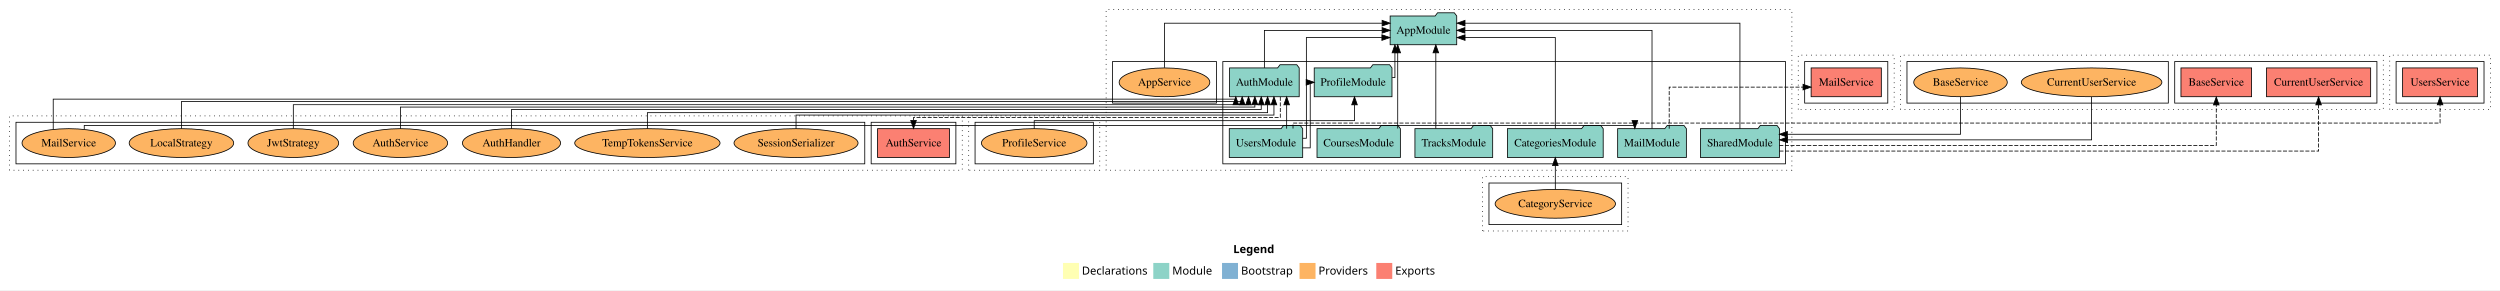
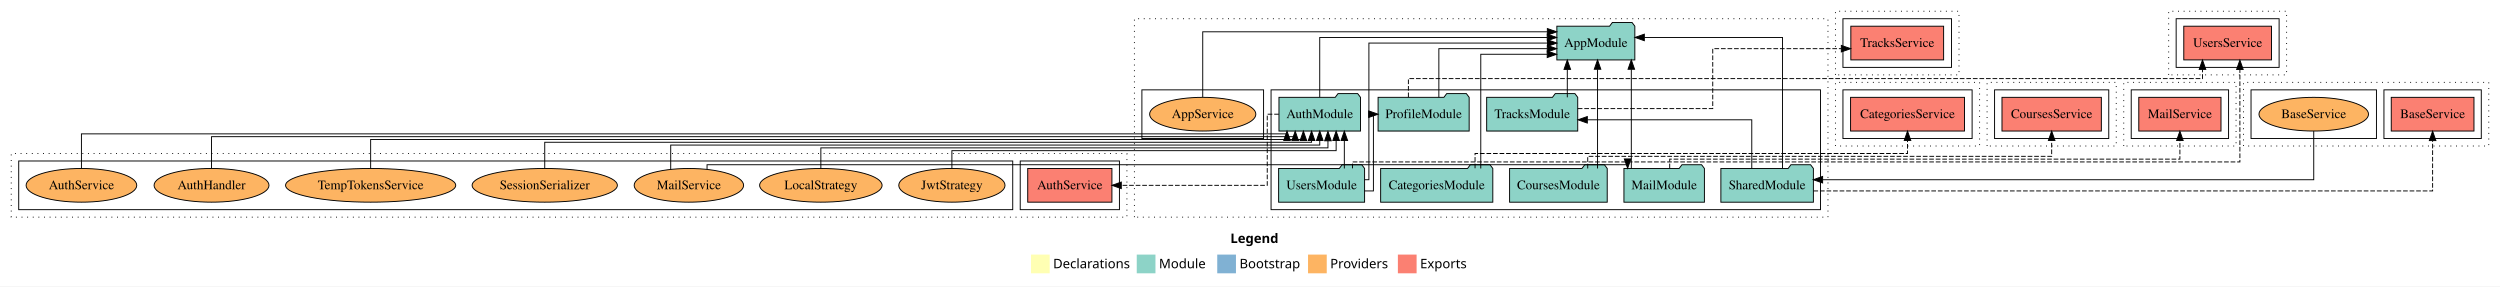
- <svg xmlns="http://www.w3.org/2000/svg" width="3128pt" height="363pt" viewBox="0.00 0.00 3128.00 363.00">
-   <g id="graph0" class="graph" transform="scale(1 1) rotate(0) translate(4 359)">
-     <polygon fill="#ffffff" stroke="transparent" points="-4,4 -4,-359 3124,-359 3124,4 -4,4" />
-     <text text-anchor="start" x="1539.009" y="-42.4" font-family="sans-serif" font-weight="bold" font-size="14.00" fill="#000000">Legend</text>
-     <polygon fill="#ffffb3" stroke="transparent" points="1326,-10 1326,-30 1346,-30 1346,-10 1326,-10" />
-     <text text-anchor="start" x="1349.629" y="-15.4" font-family="sans-serif" font-size="14.00" fill="#000000">  Declarations</text>
-     <polygon fill="#8dd3c7" stroke="transparent" points="1439,-10 1439,-30 1459,-30 1459,-10 1439,-10" />
-     <text text-anchor="start" x="1462.725" y="-15.4" font-family="sans-serif" font-size="14.00" fill="#000000">  Module</text>
-     <polygon fill="#80b1d3" stroke="transparent" points="1525,-10 1525,-30 1545,-30 1545,-10 1525,-10" />
-     <text text-anchor="start" x="1548.781" y="-15.4" font-family="sans-serif" font-size="14.00" fill="#000000">  Bootstrap</text>
-     <polygon fill="#fdb462" stroke="transparent" points="1622,-10 1622,-30 1642,-30 1642,-10 1622,-10" />
-     <text text-anchor="start" x="1645.673" y="-15.4" font-family="sans-serif" font-size="14.00" fill="#000000">  Providers</text>
-     <polygon fill="#fb8072" stroke="transparent" points="1718,-10 1718,-30 1738,-30 1738,-10 1718,-10" />
-     <text text-anchor="start" x="1741.726" y="-15.4" font-family="sans-serif" font-size="14.00" fill="#000000">  Exports</text>
+ <svg xmlns="http://www.w3.org/2000/svg" width="2671pt" height="306pt" viewBox="0.00 0.00 2671.00 306.00">
+   <g id="graph0" class="graph" transform="scale(1 1) rotate(0) translate(4 302)">
+     <polygon fill="#ffffff" stroke="transparent" points="-4,4 -4,-302 2667,-302 2667,4 -4,4" />
+     <text text-anchor="start" x="1310.509" y="-42.4" font-family="sans-serif" font-weight="bold" font-size="14.00" fill="#000000">Legend</text>
+     <polygon fill="#ffffb3" stroke="transparent" points="1097.5,-10 1097.5,-30 1117.5,-30 1117.5,-10 1097.5,-10" />
+     <text text-anchor="start" x="1121.129" y="-15.4" font-family="sans-serif" font-size="14.00" fill="#000000">  Declarations</text>
+     <polygon fill="#8dd3c7" stroke="transparent" points="1210.5,-10 1210.5,-30 1230.5,-30 1230.5,-10 1210.5,-10" />
+     <text text-anchor="start" x="1234.225" y="-15.4" font-family="sans-serif" font-size="14.00" fill="#000000">  Module</text>
+     <polygon fill="#80b1d3" stroke="transparent" points="1296.5,-10 1296.5,-30 1316.5,-30 1316.5,-10 1296.5,-10" />
+     <text text-anchor="start" x="1320.281" y="-15.4" font-family="sans-serif" font-size="14.00" fill="#000000">  Bootstrap</text>
+     <polygon fill="#fdb462" stroke="transparent" points="1393.5,-10 1393.5,-30 1413.5,-30 1413.5,-10 1393.5,-10" />
+     <text text-anchor="start" x="1417.173" y="-15.4" font-family="sans-serif" font-size="14.00" fill="#000000">  Providers</text>
+     <polygon fill="#fb8072" stroke="transparent" points="1489.5,-10 1489.5,-30 1509.5,-30 1509.5,-10 1489.5,-10" />
+     <text text-anchor="start" x="1513.226" y="-15.4" font-family="sans-serif" font-size="14.00" fill="#000000">  Exports</text>
    <g id="clust1" class="cluster">
-       <polygon fill="none" stroke="#000000" stroke-dasharray="1,5" points="1380,-146 1380,-347 2238,-347 2238,-146 1380,-146" />
+       <polygon fill="none" stroke="#000000" stroke-dasharray="1,5" points="1208,-70 1208,-282 1949,-282 1949,-70 1208,-70" />
    </g>
    <g id="clust3" class="cluster">
-       <polygon fill="none" stroke="#000000" points="1526,-154 1526,-282 2230,-282 2230,-154 1526,-154" />
+       <polygon fill="none" stroke="#000000" points="1354,-78 1354,-206 1941,-206 1941,-78 1354,-78" />
    </g>
    <g id="clust6" class="cluster">
-       <polygon fill="none" stroke="#000000" points="1388,-230 1388,-282 1518,-282 1518,-230 1388,-230" />
+       <polygon fill="none" stroke="#000000" points="1216,-154 1216,-206 1346,-206 1346,-154 1216,-154" />
    </g>
    <g id="clust7" class="cluster">
-       <polygon fill="none" stroke="#000000" stroke-dasharray="1,5" points="8,-146 8,-214 1200,-214 1200,-146 8,-146" />
+       <polygon fill="none" stroke="#000000" stroke-dasharray="1,5" points="8,-70 8,-138 1200,-138 1200,-70 8,-70" />
    </g>
    <g id="clust10" class="cluster">
-       <polygon fill="none" stroke="#000000" points="1086,-154 1086,-206 1192,-206 1192,-154 1086,-154" />
+       <polygon fill="none" stroke="#000000" points="1086,-78 1086,-130 1192,-130 1192,-78 1086,-78" />
    </g>
    <g id="clust12" class="cluster">
-       <polygon fill="none" stroke="#000000" points="16,-154 16,-206 1078,-206 1078,-154 16,-154" />
+       <polygon fill="none" stroke="#000000" points="16,-78 16,-130 1078,-130 1078,-78 16,-78" />
    </g>
    <g id="clust13" class="cluster">
-       <polygon fill="none" stroke="#000000" stroke-dasharray="1,5" points="1851,-70 1851,-138 2033,-138 2033,-70 1851,-70" />
-     </g>
-     <g id="clust18" class="cluster">
-       <polygon fill="none" stroke="#000000" points="1859,-78 1859,-130 2025,-130 2025,-78 1859,-78" />
+       <polygon fill="none" stroke="#000000" stroke-dasharray="1,5" points="1957,-146 1957,-214 2111,-214 2111,-146 1957,-146" />
+     </g>
+     <g id="clust16" class="cluster">
+       <polygon fill="none" stroke="#000000" points="1965,-154 1965,-206 2103,-206 2103,-154 1965,-154" />
+     </g>
+     <g id="clust19" class="cluster">
+       <polygon fill="none" stroke="#000000" stroke-dasharray="1,5" points="2119,-146 2119,-214 2257,-214 2257,-146 2119,-146" />
+     </g>
+     <g id="clust22" class="cluster">
+       <polygon fill="none" stroke="#000000" points="2127,-154 2127,-206 2249,-206 2249,-154 2127,-154" />
    </g>
    <g id="clust31" class="cluster">
-       <polygon fill="none" stroke="#000000" stroke-dasharray="1,5" points="2246,-222 2246,-290 2366,-290 2366,-222 2246,-222" />
+       <polygon fill="none" stroke="#000000" stroke-dasharray="1,5" points="2265,-146 2265,-214 2385,-214 2385,-146 2265,-146" />
    </g>
    <g id="clust34" class="cluster">
-       <polygon fill="none" stroke="#000000" points="2254,-230 2254,-282 2358,-282 2358,-230 2254,-230" />
+       <polygon fill="none" stroke="#000000" points="2273,-154 2273,-206 2377,-206 2377,-154 2273,-154" />
    </g>
    <g id="clust37" class="cluster">
-       <polygon fill="none" stroke="#000000" stroke-dasharray="1,5" points="1208,-146 1208,-214 1372,-214 1372,-146 1208,-146" />
-     </g>
-     <g id="clust42" class="cluster">
-       <polygon fill="none" stroke="#000000" points="1216,-154 1216,-206 1364,-206 1364,-154 1216,-154" />
+       <polygon fill="none" stroke="#000000" stroke-dasharray="1,5" points="2313,-222 2313,-290 2439,-290 2439,-222 2313,-222" />
+     </g>
+     <g id="clust40" class="cluster">
+       <polygon fill="none" stroke="#000000" points="2321,-230 2321,-282 2431,-282 2431,-230 2321,-230" />
    </g>
    <g id="clust43" class="cluster">
-       <polygon fill="none" stroke="#000000" stroke-dasharray="1,5" points="2374,-222 2374,-290 2978,-290 2978,-222 2374,-222" />
+       <polygon fill="none" stroke="#000000" stroke-dasharray="1,5" points="2393,-146 2393,-214 2655,-214 2655,-146 2393,-146" />
    </g>
    <g id="clust46" class="cluster">
-       <polygon fill="none" stroke="#000000" points="2717,-230 2717,-282 2970,-282 2970,-230 2717,-230" />
+       <polygon fill="none" stroke="#000000" points="2543,-154 2543,-206 2647,-206 2647,-154 2543,-154" />
    </g>
    <g id="clust48" class="cluster">
-       <polygon fill="none" stroke="#000000" points="2382,-230 2382,-282 2709,-282 2709,-230 2382,-230" />
-     </g>
-     <g id="clust55" class="cluster">
-       <polygon fill="none" stroke="#000000" stroke-dasharray="1,5" points="2986,-222 2986,-290 3112,-290 3112,-222 2986,-222" />
-     </g>
-     <g id="clust58" class="cluster">
-       <polygon fill="none" stroke="#000000" points="2994,-230 2994,-282 3104,-282 3104,-230 2994,-230" />
+       <polygon fill="none" stroke="#000000" points="2401,-154 2401,-206 2535,-206 2535,-154 2401,-154" />
+     </g>
+     <g id="clust49" class="cluster">
+       <polygon fill="none" stroke="#000000" stroke-dasharray="1,5" points="1957,-222 1957,-290 2089,-290 2089,-222 1957,-222" />
+     </g>
+     <g id="clust52" class="cluster">
+       <polygon fill="none" stroke="#000000" points="1965,-230 1965,-282 2081,-282 2081,-230 1965,-230" />
    </g>
    <g id="node1" class="node">
-       <polygon fill="#8dd3c7" stroke="#000000" points="1621.548,-274 1618.548,-278 1597.548,-278 1594.548,-274 1534.452,-274 1534.452,-238 1621.548,-238 1621.548,-274" />
-       <text text-anchor="middle" x="1578" y="-251.8" font-family="Times,serif" font-size="14.00" fill="#000000">AuthModule</text>
+       <polygon fill="#8dd3c7" stroke="#000000" points="1449.548,-198 1446.548,-202 1425.548,-202 1422.548,-198 1362.452,-198 1362.452,-162 1449.548,-162 1449.548,-198" />
+       <text text-anchor="middle" x="1406" y="-175.8" font-family="Times,serif" font-size="14.00" fill="#000000">AuthModule</text>
    </g>
    <g id="node9" class="node">
-       <polygon fill="#8dd3c7" stroke="#000000" points="1818.657,-339 1815.657,-343 1794.657,-343 1791.657,-339 1735.343,-339 1735.343,-303 1818.657,-303 1818.657,-339" />
-       <text text-anchor="middle" x="1777" y="-316.8" font-family="Times,serif" font-size="14.00" fill="#000000">AppModule</text>
+       <polygon fill="#8dd3c7" stroke="#000000" points="1742.657,-274 1739.657,-278 1718.657,-278 1715.657,-274 1659.343,-274 1659.343,-238 1742.657,-238 1742.657,-274" />
+       <text text-anchor="middle" x="1701" y="-251.8" font-family="Times,serif" font-size="14.00" fill="#000000">AppModule</text>
    </g>
    <g id="edge1" class="edge">
-       <path fill="none" stroke="#000000" d="M1578,-274.106C1578,-293.339 1578,-321 1578,-321 1578,-321 1725.283,-321 1725.283,-321" />
-       <polygon fill="#000000" stroke="#000000" points="1725.283,-324.5 1735.283,-321 1725.283,-317.5 1725.283,-324.5" />
+       <path fill="none" stroke="#000000" d="M1406,-198.198C1406,-222.356 1406,-262 1406,-262 1406,-262 1649.047,-262 1649.047,-262" />
+       <polygon fill="#000000" stroke="#000000" points="1649.047,-265.5 1659.047,-262 1649.047,-258.5 1649.047,-265.5" />
    </g>
    <g id="node11" class="node">
-       <polygon fill="#fb8072" stroke="#000000" points="1183.976,-198 1094.024,-198 1094.024,-162 1183.976,-162 1183.976,-198" />
-       <text text-anchor="middle" x="1139" y="-175.8" font-family="Times,serif" font-size="14.00" fill="#000000">AuthService </text>
+       <polygon fill="#fb8072" stroke="#000000" points="1183.976,-122 1094.024,-122 1094.024,-86 1183.976,-86 1183.976,-122" />
+       <text text-anchor="middle" x="1139" y="-99.8" font-family="Times,serif" font-size="14.00" fill="#000000">AuthService </text>
    </g>
    <g id="edge11" class="edge">
-       <path fill="none" stroke="#000000" stroke-dasharray="5,2" d="M1597.914,-237.85C1597.914,-225.729 1597.914,-212 1597.914,-212 1597.914,-212 1139,-212 1139,-212 1139,-212 1139,-208.243 1139,-208.243" />
-       <polygon fill="#000000" stroke="#000000" points="1142.5,-208.243 1139,-198.243 1135.5,-208.243 1142.5,-208.243" />
+       <path fill="none" stroke="#000000" stroke-dasharray="5,2" d="M1362.369,-180C1355.129,-180 1349.923,-180 1349.923,-180 1349.923,-180 1349.923,-104 1349.923,-104 1349.923,-104 1193.99,-104 1193.99,-104" />
+       <polygon fill="#000000" stroke="#000000" points="1193.99,-100.5 1183.99,-104 1193.99,-107.5 1193.99,-100.5" />
    </g>
    <g id="node2" class="node">
-       <polygon fill="#8dd3c7" stroke="#000000" points="2001.917,-198 1998.917,-202 1977.917,-202 1974.917,-198 1882.083,-198 1882.083,-162 2001.917,-162 2001.917,-198" />
-       <text text-anchor="middle" x="1942" y="-175.8" font-family="Times,serif" font-size="14.00" fill="#000000">CategoriesModule</text>
+       <polygon fill="#8dd3c7" stroke="#000000" points="1590.917,-122 1587.917,-126 1566.917,-126 1563.917,-122 1471.083,-122 1471.083,-86 1590.917,-86 1590.917,-122" />
+       <text text-anchor="middle" x="1531" y="-99.8" font-family="Times,serif" font-size="14.00" fill="#000000">CategoriesModule</text>
    </g>
    <g id="edge2" class="edge">
-       <path fill="none" stroke="#000000" d="M1942,-198.077C1942,-234.229 1942,-312 1942,-312 1942,-312 1829.063,-312 1829.063,-312" />
-       <polygon fill="#000000" stroke="#000000" points="1829.063,-308.5 1819.063,-312 1829.063,-315.5 1829.063,-308.5" />
+       <path fill="none" stroke="#000000" d="M1578.063,-122.016C1578.063,-159.828 1578.063,-244 1578.063,-244 1578.063,-244 1649.036,-244 1649.036,-244" />
+       <polygon fill="#000000" stroke="#000000" points="1649.036,-247.5 1659.036,-244 1649.036,-240.5 1649.036,-247.5" />
+     </g>
+     <g id="node19" class="node">
+       <polygon fill="#fb8072" stroke="#000000" points="2094.845,-198 1973.155,-198 1973.155,-162 2094.845,-162 2094.845,-198" />
+       <text text-anchor="middle" x="2034" y="-175.8" font-family="Times,serif" font-size="14.00" fill="#000000">CategoriesService </text>
+     </g>
+     <g id="edge19" class="edge">
+       <path fill="none" stroke="#000000" stroke-dasharray="5,2" d="M1571.944,-122.194C1571.944,-130.278 1571.944,-138 1571.944,-138 1571.944,-138 2034,-138 2034,-138 2034,-138 2034,-151.945 2034,-151.945" />
+       <polygon fill="#000000" stroke="#000000" points="2030.5,-151.944 2034,-161.945 2037.5,-151.945 2030.5,-151.944" />
    </g>
    <g id="node3" class="node">
-       <polygon fill="#8dd3c7" stroke="#000000" points="1748.151,-198 1745.151,-202 1724.151,-202 1721.151,-198 1643.849,-198 1643.849,-162 1748.151,-162 1748.151,-198" />
-       <text text-anchor="middle" x="1696" y="-175.8" font-family="Times,serif" font-size="14.00" fill="#000000">CoursesModule</text>
+       <polygon fill="#8dd3c7" stroke="#000000" points="1713.151,-122 1710.151,-126 1689.151,-126 1686.151,-122 1608.849,-122 1608.849,-86 1713.151,-86 1713.151,-122" />
+       <text text-anchor="middle" x="1661" y="-99.8" font-family="Times,serif" font-size="14.00" fill="#000000">CoursesModule</text>
    </g>
    <g id="edge3" class="edge">
-       <path fill="none" stroke="#000000" d="M1744.825,-198.145C1744.825,-198.145 1744.825,-292.925 1744.825,-292.925" />
-       <polygon fill="#000000" stroke="#000000" points="1741.325,-292.925 1744.825,-302.925 1748.325,-292.925 1741.325,-292.925" />
+       <path fill="none" stroke="#000000" d="M1702.823,-122.033C1702.823,-122.033 1702.823,-227.99 1702.823,-227.99" />
+       <polygon fill="#000000" stroke="#000000" points="1699.323,-227.99 1702.823,-237.99 1706.323,-227.99 1699.323,-227.99" />
+     </g>
+     <g id="node20" class="node">
+       <polygon fill="#fb8072" stroke="#000000" points="2241.079,-198 2134.921,-198 2134.921,-162 2241.079,-162 2241.079,-198" />
+       <text text-anchor="middle" x="2188" y="-175.8" font-family="Times,serif" font-size="14.00" fill="#000000">CoursesService </text>
+     </g>
+     <g id="edge20" class="edge">
+       <path fill="none" stroke="#000000" stroke-dasharray="5,2" d="M1692.321,-122.033C1692.321,-128.853 1692.321,-135 1692.321,-135 1692.321,-135 2188,-135 2188,-135 2188,-135 2188,-151.956 2188,-151.956" />
+       <polygon fill="#000000" stroke="#000000" points="2184.5,-151.956 2188,-161.956 2191.5,-151.956 2184.5,-151.956" />
    </g>
    <g id="node4" class="node">
-       <polygon fill="#8dd3c7" stroke="#000000" points="2105.99,-198 2102.99,-202 2081.99,-202 2078.99,-198 2020.01,-198 2020.01,-162 2105.99,-162 2105.99,-198" />
-       <text text-anchor="middle" x="2063" y="-175.8" font-family="Times,serif" font-size="14.00" fill="#000000">MailModule</text>
+       <polygon fill="#8dd3c7" stroke="#000000" points="1816.99,-122 1813.99,-126 1792.99,-126 1789.99,-122 1731.01,-122 1731.01,-86 1816.99,-86 1816.99,-122" />
+       <text text-anchor="middle" x="1774" y="-99.8" font-family="Times,serif" font-size="14.00" fill="#000000">MailModule</text>
    </g>
    <g id="edge4" class="edge">
-       <path fill="none" stroke="#000000" d="M2063,-198.145C2063,-236.226 2063,-321 2063,-321 2063,-321 1828.893,-321 1828.893,-321" />
-       <polygon fill="#000000" stroke="#000000" points="1828.893,-317.5 1818.893,-321 1828.893,-324.5 1828.893,-317.5" />
-     </g>
-     <g id="node20" class="node">
-       <polygon fill="#fb8072" stroke="#000000" points="2349.918,-274 2262.082,-274 2262.082,-238 2349.918,-238 2349.918,-274" />
-       <text text-anchor="middle" x="2306" y="-251.8" font-family="Times,serif" font-size="14.00" fill="#000000">MailService </text>
-     </g>
-     <g id="edge20" class="edge">
-       <path fill="none" stroke="#000000" stroke-dasharray="5,2" d="M2084.498,-198.027C2084.498,-218.767 2084.498,-250 2084.498,-250 2084.498,-250 2251.973,-250 2251.973,-250" />
-       <polygon fill="#000000" stroke="#000000" points="2251.973,-253.5 2261.973,-250 2251.973,-246.5 2251.973,-253.5" />
+       <path fill="none" stroke="#000000" d="M1738.887,-122.033C1738.887,-122.033 1738.887,-227.99 1738.887,-227.99" />
+       <polygon fill="#000000" stroke="#000000" points="1735.387,-227.99 1738.887,-237.99 1742.387,-227.99 1735.387,-227.99" />
+     </g>
+     <g id="node21" class="node">
+       <polygon fill="#fb8072" stroke="#000000" points="2368.918,-198 2281.082,-198 2281.082,-162 2368.918,-162 2368.918,-198" />
+       <text text-anchor="middle" x="2325" y="-175.8" font-family="Times,serif" font-size="14.00" fill="#000000">MailService </text>
+     </g>
+     <g id="edge21" class="edge">
+       <path fill="none" stroke="#000000" stroke-dasharray="5,2" d="M1779.912,-122.207C1779.912,-127.555 1779.912,-132 1779.912,-132 1779.912,-132 2325,-132 2325,-132 2325,-132 2325,-151.853 2325,-151.853" />
+       <polygon fill="#000000" stroke="#000000" points="2321.5,-151.853 2325,-161.853 2328.5,-151.853 2321.5,-151.853" />
    </g>
    <g id="node5" class="node">
-       <polygon fill="#8dd3c7" stroke="#000000" points="1737.65,-274 1734.65,-278 1713.65,-278 1710.65,-274 1640.35,-274 1640.35,-238 1737.65,-238 1737.65,-274" />
-       <text text-anchor="middle" x="1689" y="-251.8" font-family="Times,serif" font-size="14.00" fill="#000000">ProfileModule</text>
+       <polygon fill="#8dd3c7" stroke="#000000" points="1565.65,-198 1562.65,-202 1541.65,-202 1538.65,-198 1468.35,-198 1468.35,-162 1565.65,-162 1565.65,-198" />
+       <text text-anchor="middle" x="1517" y="-175.8" font-family="Times,serif" font-size="14.00" fill="#000000">ProfileModule</text>
    </g>
    <g id="edge5" class="edge">
-       <path fill="none" stroke="#000000" d="M1737.892,-262C1740.047,-262 1741.325,-262 1741.325,-262 1741.325,-262 1741.325,-292.978 1741.325,-292.978" />
-       <polygon fill="#000000" stroke="#000000" points="1737.825,-292.977 1741.325,-302.978 1744.825,-292.978 1737.825,-292.977" />
+       <path fill="none" stroke="#000000" d="M1533.275,-198.027C1533.275,-218.767 1533.275,-250 1533.275,-250 1533.275,-250 1649.109,-250 1649.109,-250" />
+       <polygon fill="#000000" stroke="#000000" points="1649.109,-253.5 1659.109,-250 1649.109,-246.5 1649.109,-253.5" />
+     </g>
+     <g id="node22" class="node">
+       <polygon fill="#fb8072" stroke="#000000" points="2422.849,-274 2329.151,-274 2329.151,-238 2422.849,-238 2422.849,-274" />
+       <text text-anchor="middle" x="2376" y="-251.8" font-family="Times,serif" font-size="14.00" fill="#000000">UsersService </text>
+     </g>
+     <g id="edge24" class="edge">
+       <path fill="none" stroke="#000000" stroke-dasharray="5,2" d="M1500.725,-198.11C1500.725,-207.897 1500.725,-218 1500.725,-218 1500.725,-218 2349.142,-218 2349.142,-218 2349.142,-218 2349.142,-227.89 2349.142,-227.89" />
+       <polygon fill="#000000" stroke="#000000" points="2345.642,-227.89 2349.142,-237.89 2352.642,-227.89 2345.642,-227.89" />
    </g>
    <g id="node6" class="node">
-       <polygon fill="#8dd3c7" stroke="#000000" points="2222.423,-198 2219.423,-202 2198.423,-202 2195.423,-198 2123.577,-198 2123.577,-162 2222.423,-162 2222.423,-198" />
-       <text text-anchor="middle" x="2173" y="-175.8" font-family="Times,serif" font-size="14.00" fill="#000000">SharedModule</text>
+       <polygon fill="#8dd3c7" stroke="#000000" points="1933.423,-122 1930.423,-126 1909.423,-126 1906.423,-122 1834.577,-122 1834.577,-86 1933.423,-86 1933.423,-122" />
+       <text text-anchor="middle" x="1884" y="-99.8" font-family="Times,serif" font-size="14.00" fill="#000000">SharedModule</text>
+     </g>
+     <g id="node7" class="node">
+       <polygon fill="#8dd3c7" stroke="#000000" points="1681.638,-198 1678.638,-202 1657.638,-202 1654.638,-198 1584.362,-198 1584.362,-162 1681.638,-162 1681.638,-198" />
+       <text text-anchor="middle" x="1633" y="-175.8" font-family="Times,serif" font-size="14.00" fill="#000000">TracksModule</text>
+     </g>
+     <g id="edge27" class="edge">
+       <path fill="none" stroke="#000000" d="M1867.596,-122.027C1867.596,-142.767 1867.596,-174 1867.596,-174 1867.596,-174 1691.893,-174 1691.893,-174" />
+       <polygon fill="#000000" stroke="#000000" points="1691.893,-170.5 1681.893,-174 1691.893,-177.5 1691.893,-170.5" />
    </g>
    <g id="edge6" class="edge">
-       <path fill="none" stroke="#000000" d="M2173,-198.094C2173,-237.989 2173,-330 2173,-330 2173,-330 1829.004,-330 1829.004,-330" />
-       <polygon fill="#000000" stroke="#000000" points="1829.004,-326.5 1819.004,-330 1829.004,-333.5 1829.004,-326.5" />
-     </g>
-     <g id="node22" class="node">
-       <polygon fill="#fb8072" stroke="#000000" points="2813.189,-274 2724.811,-274 2724.811,-238 2813.189,-238 2813.189,-274" />
-       <text text-anchor="middle" x="2769" y="-251.8" font-family="Times,serif" font-size="14.00" fill="#000000">BaseService </text>
-     </g>
-     <g id="edge24" class="edge">
-       <path fill="none" stroke="#000000" stroke-dasharray="5,2" d="M2222.28,-177C2365.074,-177 2769,-177 2769,-177 2769,-177 2769,-227.677 2769,-227.677" />
-       <polygon fill="#000000" stroke="#000000" points="2765.5,-227.677 2769,-237.677 2772.5,-227.677 2765.5,-227.677" />
+       <path fill="none" stroke="#000000" d="M1900.404,-122.125C1900.404,-163.626 1900.404,-262 1900.404,-262 1900.404,-262 1752.802,-262 1752.802,-262" />
+       <polygon fill="#000000" stroke="#000000" points="1752.802,-258.5 1742.802,-262 1752.802,-265.5 1752.802,-258.5" />
    </g>
    <g id="node23" class="node">
-       <polygon fill="#fb8072" stroke="#000000" points="2962.167,-274 2831.833,-274 2831.833,-238 2962.167,-238 2962.167,-274" />
-       <text text-anchor="middle" x="2897" y="-251.8" font-family="Times,serif" font-size="14.00" fill="#000000">CurrentUserService </text>
+       <polygon fill="#fb8072" stroke="#000000" points="2639.189,-198 2550.811,-198 2550.811,-162 2639.189,-162 2639.189,-198" />
+       <text text-anchor="middle" x="2595" y="-175.8" font-family="Times,serif" font-size="14.00" fill="#000000">BaseService </text>
    </g>
    <g id="edge25" class="edge">
-       <path fill="none" stroke="#000000" stroke-dasharray="5,2" d="M2222.479,-170C2385.742,-170 2897,-170 2897,-170 2897,-170 2897,-227.762 2897,-227.762" />
-       <polygon fill="#000000" stroke="#000000" points="2893.5,-227.762 2897,-237.762 2900.5,-227.762 2893.5,-227.762" />
-     </g>
-     <g id="node7" class="node">
-       <polygon fill="#8dd3c7" stroke="#000000" points="1863.638,-198 1860.638,-202 1839.638,-202 1836.638,-198 1766.362,-198 1766.362,-162 1863.638,-162 1863.638,-198" />
-       <text text-anchor="middle" x="1815" y="-175.8" font-family="Times,serif" font-size="14.00" fill="#000000">TracksModule</text>
+       <path fill="none" stroke="#000000" stroke-dasharray="5,2" d="M1933.432,-98C2094.671,-98 2595,-98 2595,-98 2595,-98 2595,-151.802 2595,-151.802" />
+       <polygon fill="#000000" stroke="#000000" points="2591.5,-151.802 2595,-161.802 2598.5,-151.802 2591.5,-151.802" />
    </g>
    <g id="edge7" class="edge">
-       <path fill="none" stroke="#000000" d="M1792.505,-198.145C1792.505,-198.145 1792.505,-292.925 1792.505,-292.925" />
-       <polygon fill="#000000" stroke="#000000" points="1789.005,-292.925 1792.505,-302.925 1796.005,-292.925 1789.005,-292.925" />
+       <path fill="none" stroke="#000000" d="M1670.495,-198.011C1670.495,-198.011 1670.495,-227.855 1670.495,-227.855" />
+       <polygon fill="#000000" stroke="#000000" points="1666.995,-227.855 1670.495,-237.855 1673.995,-227.855 1666.995,-227.855" />
+     </g>
+     <g id="node25" class="node">
+       <polygon fill="#fb8072" stroke="#000000" points="2072.566,-274 1973.435,-274 1973.435,-238 2072.566,-238 2072.566,-274" />
+       <text text-anchor="middle" x="2023" y="-251.8" font-family="Times,serif" font-size="14.00" fill="#000000">TracksService </text>
+     </g>
+     <g id="edge28" class="edge">
+       <path fill="none" stroke="#000000" stroke-dasharray="5,2" d="M1681.675,-186C1738.818,-186 1825.892,-186 1825.892,-186 1825.892,-186 1825.892,-250 1825.892,-250 1825.892,-250 1963.261,-250 1963.261,-250" />
+       <polygon fill="#000000" stroke="#000000" points="1963.261,-253.5 1973.261,-250 1963.261,-246.5 1963.261,-253.5" />
    </g>
    <g id="node8" class="node">
-       <polygon fill="#8dd3c7" stroke="#000000" points="1625.922,-198 1622.922,-202 1601.922,-202 1598.922,-198 1534.078,-198 1534.078,-162 1625.922,-162 1625.922,-198" />
-       <text text-anchor="middle" x="1580" y="-175.8" font-family="Times,serif" font-size="14.00" fill="#000000">UsersModule</text>
+       <polygon fill="#8dd3c7" stroke="#000000" points="1453.922,-122 1450.922,-126 1429.922,-126 1426.922,-122 1362.078,-122 1362.078,-86 1453.922,-86 1453.922,-122" />
+       <text text-anchor="middle" x="1408" y="-99.8" font-family="Times,serif" font-size="14.00" fill="#000000">UsersModule</text>
    </g>
    <g id="edge10" class="edge">
-       <path fill="none" stroke="#000000" d="M1605.867,-198.011C1605.867,-198.011 1605.867,-227.855 1605.867,-227.855" />
-       <polygon fill="#000000" stroke="#000000" points="1602.367,-227.855 1605.867,-237.855 1609.367,-227.855 1602.367,-227.855" />
+       <path fill="none" stroke="#000000" d="M1432.277,-122.011C1432.277,-122.011 1432.277,-151.855 1432.277,-151.855" />
+       <polygon fill="#000000" stroke="#000000" points="1428.777,-151.855 1432.277,-161.855 1435.777,-151.855 1428.777,-151.855" />
+     </g>
+     <g id="edge23" class="edge">
+       <path fill="none" stroke="#000000" d="M1453.712,-98C1459.448,-98 1463.354,-98 1463.354,-98 1463.354,-98 1463.354,-180 1463.354,-180 1463.354,-180 1463.849,-180 1463.849,-180" />
+       <polygon fill="#000000" stroke="#000000" points="1458.304,-183.5 1468.304,-180 1458.304,-176.5 1458.304,-183.5" />
+     </g>
+     <g id="edge8" class="edge">
+       <path fill="none" stroke="#000000" d="M1453.869,-110C1456.755,-110 1458.532,-110 1458.532,-110 1458.532,-110 1458.532,-256 1458.532,-256 1458.532,-256 1649.318,-256 1649.318,-256" />
+       <polygon fill="#000000" stroke="#000000" points="1649.318,-259.5 1659.318,-256 1649.318,-252.5 1649.318,-259.5" />
+     </g>
+     <g id="edge29" class="edge">
+       <path fill="none" stroke="#000000" stroke-dasharray="5,2" d="M1441.025,-122.169C1441.025,-126.046 1441.025,-129 1441.025,-129 1441.025,-129 2389.099,-129 2389.099,-129 2389.099,-129 2389.099,-227.804 2389.099,-227.804" />
+       <polygon fill="#000000" stroke="#000000" points="2385.599,-227.804 2389.099,-237.804 2392.599,-227.804 2385.599,-227.804" />
+     </g>
+     <g id="node10" class="node">
+       <ellipse fill="#fdb462" stroke="#000000" cx="1281" cy="-180" rx="56.741" ry="18" />
+       <text text-anchor="middle" x="1281" y="-175.8" font-family="Times,serif" font-size="14.00" fill="#000000">AppService</text>
+     </g>
+     <g id="edge9" class="edge">
+       <path fill="none" stroke="#000000" d="M1281,-198.234C1281,-224.009 1281,-268 1281,-268 1281,-268 1649.193,-268 1649.193,-268" />
+       <polygon fill="#000000" stroke="#000000" points="1649.193,-271.5 1659.193,-268 1649.193,-264.5 1649.193,-271.5" />
+     </g>
+     <g id="node12" class="node">
+       <ellipse fill="#fdb462" stroke="#000000" cx="222" cy="-104" rx="61.397" ry="18" />
+       <text text-anchor="middle" x="222" y="-99.8" font-family="Times,serif" font-size="14.00" fill="#000000">AuthHandler</text>
+     </g>
+     <g id="edge12" class="edge">
+       <path fill="none" stroke="#000000" d="M222,-122.187C222,-137.182 222,-156 222,-156 222,-156 1379.786,-156 1379.786,-156 1379.786,-156 1379.786,-156.581 1379.786,-156.581" />
+       <polygon fill="#000000" stroke="#000000" points="1376.287,-151.81 1379.786,-161.81 1383.287,-151.81 1376.287,-151.81" />
+     </g>
+     <g id="node13" class="node">
+       <ellipse fill="#fdb462" stroke="#000000" cx="83" cy="-104" rx="59.108" ry="18" />
+       <text text-anchor="middle" x="83" y="-99.8" font-family="Times,serif" font-size="14.00" fill="#000000">AuthService</text>
+     </g>
+     <g id="edge13" class="edge">
+       <path fill="none" stroke="#000000" d="M83,-122.009C83,-138.049 83,-159 83,-159 83,-159 1371.038,-159 1371.038,-159 1371.038,-159 1371.038,-159.292 1371.038,-159.292" />
+       <polygon fill="#000000" stroke="#000000" points="1367.538,-151.92 1371.038,-161.92 1374.538,-151.92 1367.538,-151.92" />
+     </g>
+     <g id="node14" class="node">
+       <ellipse fill="#fdb462" stroke="#000000" cx="1013" cy="-104" rx="56.756" ry="18" />
+       <text text-anchor="middle" x="1013" y="-99.8" font-family="Times,serif" font-size="14.00" fill="#000000">JwtStrategy</text>
+     </g>
+     <g id="edge14" class="edge">
+       <path fill="none" stroke="#000000" d="M1013,-122.066C1013,-131.459 1013,-141 1013,-141 1013,-141 1423.528,-141 1423.528,-141 1423.528,-141 1423.528,-151.87 1423.528,-151.87" />
+       <polygon fill="#000000" stroke="#000000" points="1420.028,-151.87 1423.528,-161.87 1427.028,-151.87 1420.028,-151.87" />
+     </g>
+     <g id="node15" class="node">
+       <ellipse fill="#fdb462" stroke="#000000" cx="873" cy="-104" rx="65.405" ry="18" />
+       <text text-anchor="middle" x="873" y="-99.8" font-family="Times,serif" font-size="14.00" fill="#000000">LocalStrategy</text>
+     </g>
+     <g id="edge15" class="edge">
+       <path fill="none" stroke="#000000" d="M873,-122.127C873,-132.711 873,-144 873,-144 873,-144 1414.78,-144 1414.78,-144 1414.78,-144 1414.78,-151.578 1414.78,-151.578" />
+       <polygon fill="#000000" stroke="#000000" points="1411.28,-151.578 1414.78,-161.578 1418.28,-151.578 1411.28,-151.578" />
+     </g>
+     <g id="node16" class="node">
+       <ellipse fill="#fdb462" stroke="#000000" cx="732" cy="-104" rx="58.461" ry="18" />
+       <text text-anchor="middle" x="732" y="-99.8" font-family="Times,serif" font-size="14.00" fill="#000000">MailService</text>
+     </g>
+     <g id="edge16" class="edge">
+       <path fill="none" stroke="#000000" d="M712.59,-120.995C712.59,-133.014 712.59,-147 712.59,-147 712.59,-147 1406.032,-147 1406.032,-147 1406.032,-147 1406.032,-151.955 1406.032,-151.955" />
+       <polygon fill="#000000" stroke="#000000" points="1402.532,-151.955 1406.032,-161.955 1409.532,-151.955 1402.532,-151.955" />
    </g>
    <g id="edge22" class="edge">
-       <path fill="none" stroke="#000000" d="M1625.712,-174C1631.448,-174 1635.354,-174 1635.354,-174 1635.354,-174 1635.354,-256 1635.354,-256 1635.354,-256 1635.849,-256 1635.849,-256" />
-       <polygon fill="#000000" stroke="#000000" points="1630.304,-259.5 1640.304,-256 1630.304,-252.5 1630.304,-259.5" />
-     </g>
-     <g id="edge8" class="edge">
-       <path fill="none" stroke="#000000" d="M1625.869,-186C1628.755,-186 1630.532,-186 1630.532,-186 1630.532,-186 1630.532,-312 1630.532,-312 1630.532,-312 1725.028,-312 1725.028,-312" />
-       <polygon fill="#000000" stroke="#000000" points="1725.028,-315.5 1735.028,-312 1725.028,-308.5 1725.028,-315.5" />
-     </g>
-     <g id="node26" class="node">
-       <polygon fill="#fb8072" stroke="#000000" points="3095.849,-274 3002.151,-274 3002.151,-238 3095.849,-238 3095.849,-274" />
-       <text text-anchor="middle" x="3049" y="-251.8" font-family="Times,serif" font-size="14.00" fill="#000000">UsersService </text>
-     </g>
-     <g id="edge28" class="edge">
-       <path fill="none" stroke="#000000" stroke-dasharray="5,2" d="M1613.82,-198.169C1613.82,-202.046 1613.82,-205 1613.82,-205 1613.82,-205 3049,-205 3049,-205 3049,-205 3049,-227.876 3049,-227.876" />
-       <polygon fill="#000000" stroke="#000000" points="3045.5,-227.876 3049,-237.876 3052.5,-227.876 3045.5,-227.876" />
-     </g>
-     <g id="node10" class="node">
-       <ellipse fill="#fdb462" stroke="#000000" cx="1453" cy="-256" rx="56.741" ry="18" />
-       <text text-anchor="middle" x="1453" y="-251.8" font-family="Times,serif" font-size="14.00" fill="#000000">AppService</text>
-     </g>
-     <g id="edge9" class="edge">
-       <path fill="none" stroke="#000000" d="M1453,-274.292C1453,-296.206 1453,-330 1453,-330 1453,-330 1725.306,-330 1725.306,-330" />
-       <polygon fill="#000000" stroke="#000000" points="1725.306,-333.5 1735.306,-330 1725.306,-326.5 1725.306,-333.5" />
-     </g>
-     <g id="node12" class="node">
-       <ellipse fill="#fdb462" stroke="#000000" cx="636" cy="-180" rx="61.397" ry="18" />
-       <text text-anchor="middle" x="636" y="-175.8" font-family="Times,serif" font-size="14.00" fill="#000000">AuthHandler</text>
-     </g>
-     <g id="edge12" class="edge">
-       <path fill="none" stroke="#000000" d="M636,-198.055C636,-209.439 636,-222 636,-222 636,-222 1574.055,-222 1574.055,-222 1574.055,-222 1574.055,-227.806 1574.055,-227.806" />
-       <polygon fill="#000000" stroke="#000000" points="1570.555,-227.805 1574.055,-237.806 1577.555,-227.806 1570.555,-227.805" />
-     </g>
-     <g id="node13" class="node">
-       <ellipse fill="#fdb462" stroke="#000000" cx="497" cy="-180" rx="59.108" ry="18" />
-       <text text-anchor="middle" x="497" y="-175.8" font-family="Times,serif" font-size="14.00" fill="#000000">AuthService</text>
-     </g>
-     <g id="edge13" class="edge">
-       <path fill="none" stroke="#000000" d="M497,-198.044C497,-210.563 497,-225 497,-225 497,-225 1566.102,-225 1566.102,-225 1566.102,-225 1566.102,-227.967 1566.102,-227.967" />
-       <polygon fill="#000000" stroke="#000000" points="1562.602,-227.967 1566.102,-237.967 1569.602,-227.967 1562.602,-227.967" />
-     </g>
-     <g id="node14" class="node">
-       <ellipse fill="#fdb462" stroke="#000000" cx="363" cy="-180" rx="56.756" ry="18" />
-       <text text-anchor="middle" x="363" y="-175.8" font-family="Times,serif" font-size="14.00" fill="#000000">JwtStrategy</text>
-     </g>
-     <g id="edge14" class="edge">
-       <path fill="none" stroke="#000000" d="M363,-198.147C363,-211.739 363,-228 363,-228 363,-228 1558.149,-228 1558.149,-228 1558.149,-228 1558.149,-228.979 1558.149,-228.979" />
-       <polygon fill="#000000" stroke="#000000" points="1554.649,-227.793 1558.149,-237.793 1561.649,-227.793 1554.649,-227.793" />
-     </g>
-     <g id="node15" class="node">
-       <ellipse fill="#fdb462" stroke="#000000" cx="223" cy="-180" rx="65.405" ry="18" />
-       <text text-anchor="middle" x="223" y="-175.8" font-family="Times,serif" font-size="14.00" fill="#000000">LocalStrategy</text>
-     </g>
-     <g id="edge15" class="edge">
-       <path fill="none" stroke="#000000" d="M223,-198.187C223,-213.182 223,-232 223,-232 223,-232 1550.196,-232 1550.196,-232 1550.196,-232 1550.196,-232.581 1550.196,-232.581" />
-       <polygon fill="#000000" stroke="#000000" points="1546.696,-227.81 1550.196,-237.81 1553.696,-227.81 1546.696,-227.81" />
-     </g>
-     <g id="node16" class="node">
-       <ellipse fill="#fdb462" stroke="#000000" cx="82" cy="-180" rx="58.461" ry="18" />
-       <text text-anchor="middle" x="82" y="-175.8" font-family="Times,serif" font-size="14.00" fill="#000000">MailService</text>
-     </g>
-     <g id="edge16" class="edge">
-       <path fill="none" stroke="#000000" d="M62.59,-197.101C62.59,-213.246 62.59,-235 62.59,-235 62.59,-235 1542.243,-235 1542.243,-235 1542.243,-235 1542.243,-235.292 1542.243,-235.292" />
-       <polygon fill="#000000" stroke="#000000" points="1538.743,-227.92 1542.243,-237.92 1545.743,-227.92 1538.743,-227.92" />
-     </g>
-     <g id="edge21" class="edge">
-       <path fill="none" stroke="#000000" d="M101.41,-197.334C101.41,-200.061 101.41,-202 101.41,-202 101.41,-202 2041.503,-202 2041.503,-202 2041.503,-202 2041.503,-201.617 2041.503,-201.617" />
-       <polygon fill="#000000" stroke="#000000" points="2045.003,-208.168 2041.503,-198.168 2038.003,-208.168 2045.003,-208.168" />
+       <path fill="none" stroke="#000000" d="M751.41,-121.334C751.41,-124.061 751.41,-126 751.41,-126 751.41,-126 1734.946,-126 1734.946,-126 1734.946,-126 1734.946,-125.617 1734.946,-125.617" />
+       <polygon fill="#000000" stroke="#000000" points="1738.446,-132.168 1734.946,-122.168 1731.446,-132.168 1738.446,-132.168" />
    </g>
    <g id="node17" class="node">
-       <ellipse fill="#fdb462" stroke="#000000" cx="992" cy="-180" rx="77.578" ry="18" />
-       <text text-anchor="middle" x="992" y="-175.8" font-family="Times,serif" font-size="14.00" fill="#000000">SessionSerializer</text>
+       <ellipse fill="#fdb462" stroke="#000000" cx="578" cy="-104" rx="77.578" ry="18" />
+       <text text-anchor="middle" x="578" y="-99.8" font-family="Times,serif" font-size="14.00" fill="#000000">SessionSerializer</text>
    </g>
    <g id="edge17" class="edge">
-       <path fill="none" stroke="#000000" d="M992,-198.32C992,-206.788 992,-215 992,-215 992,-215 1589.961,-215 1589.961,-215 1589.961,-215 1589.961,-227.898 1589.961,-227.898" />
-       <polygon fill="#000000" stroke="#000000" points="1586.461,-227.897 1589.961,-237.898 1593.461,-227.898 1586.461,-227.897" />
+       <path fill="none" stroke="#000000" d="M578,-122.18C578,-135.038 578,-150 578,-150 578,-150 1397.283,-150 1397.283,-150 1397.283,-150 1397.283,-151.857 1397.283,-151.857" />
+       <polygon fill="#000000" stroke="#000000" points="1393.783,-151.857 1397.283,-161.857 1400.783,-151.857 1393.783,-151.857" />
    </g>
    <g id="node18" class="node">
-       <ellipse fill="#fdb462" stroke="#000000" cx="806" cy="-180" rx="90.892" ry="18" />
-       <text text-anchor="middle" x="806" y="-175.8" font-family="Times,serif" font-size="14.00" fill="#000000">TempTokensService</text>
+       <ellipse fill="#fdb462" stroke="#000000" cx="392" cy="-104" rx="90.892" ry="18" />
+       <text text-anchor="middle" x="392" y="-99.8" font-family="Times,serif" font-size="14.00" fill="#000000">TempTokensService</text>
    </g>
    <g id="edge18" class="edge">
-       <path fill="none" stroke="#000000" d="M806,-198.11C806,-207.897 806,-218 806,-218 806,-218 1582.008,-218 1582.008,-218 1582.008,-218 1582.008,-227.89 1582.008,-227.89" />
-       <polygon fill="#000000" stroke="#000000" points="1578.508,-227.89 1582.008,-237.89 1585.508,-227.89 1578.508,-227.89" />
-     </g>
-     <g id="node19" class="node">
-       <ellipse fill="#fdb462" stroke="#000000" cx="1942" cy="-104" rx="75.279" ry="18" />
-       <text text-anchor="middle" x="1942" y="-99.8" font-family="Times,serif" font-size="14.00" fill="#000000">CategoryService</text>
-     </g>
-     <g id="edge19" class="edge">
-       <path fill="none" stroke="#000000" d="M1942,-122.011C1942,-122.011 1942,-151.855 1942,-151.855" />
-       <polygon fill="#000000" stroke="#000000" points="1938.5,-151.855 1942,-161.855 1945.5,-151.855 1938.5,-151.855" />
-     </g>
-     <g id="node21" class="node">
-       <ellipse fill="#fdb462" stroke="#000000" cx="1290" cy="-180" rx="66.045" ry="18" />
-       <text text-anchor="middle" x="1290" y="-175.8" font-family="Times,serif" font-size="14.00" fill="#000000">ProfileService</text>
-     </g>
-     <g id="edge23" class="edge">
-       <path fill="none" stroke="#000000" d="M1290,-198.207C1290,-203.555 1290,-208 1290,-208 1290,-208 1690.75,-208 1690.75,-208 1690.75,-208 1690.75,-227.853 1690.75,-227.853" />
-       <polygon fill="#000000" stroke="#000000" points="1687.25,-227.853 1690.75,-237.853 1694.25,-227.853 1687.25,-227.853" />
+       <path fill="none" stroke="#000000" d="M392,-122.246C392,-136.177 392,-153 392,-153 392,-153 1388.535,-153 1388.535,-153 1388.535,-153 1388.535,-153.884 1388.535,-153.884" />
+       <polygon fill="#000000" stroke="#000000" points="1385.035,-151.841 1388.535,-161.841 1392.035,-151.841 1385.035,-151.841" />
    </g>
    <g id="node24" class="node">
-       <ellipse fill="#fdb462" stroke="#000000" cx="2449" cy="-256" rx="58.523" ry="18" />
-       <text text-anchor="middle" x="2449" y="-251.8" font-family="Times,serif" font-size="14.00" fill="#000000">BaseService</text>
+       <ellipse fill="#fdb462" stroke="#000000" cx="2468" cy="-180" rx="58.523" ry="18" />
+       <text text-anchor="middle" x="2468" y="-175.8" font-family="Times,serif" font-size="14.00" fill="#000000">BaseService</text>
    </g>
    <g id="edge26" class="edge">
-       <path fill="none" stroke="#000000" d="M2449,-237.894C2449,-218.661 2449,-191 2449,-191 2449,-191 2232.343,-191 2232.343,-191" />
-       <polygon fill="#000000" stroke="#000000" points="2232.343,-187.5 2222.343,-191 2232.343,-194.5 2232.343,-187.5" />
-     </g>
-     <g id="node25" class="node">
-       <ellipse fill="#fdb462" stroke="#000000" cx="2613" cy="-256" rx="87.936" ry="18" />
-       <text text-anchor="middle" x="2613" y="-251.8" font-family="Times,serif" font-size="14.00" fill="#000000">CurrentUserService</text>
-     </g>
-     <g id="edge27" class="edge">
-       <path fill="none" stroke="#000000" d="M2613,-237.831C2613,-216.502 2613,-184 2613,-184 2613,-184 2232.618,-184 2232.618,-184" />
-       <polygon fill="#000000" stroke="#000000" points="2232.618,-180.5 2222.618,-184 2232.618,-187.5 2232.618,-180.5" />
+       <path fill="none" stroke="#000000" d="M2468,-161.973C2468,-141.233 2468,-110 2468,-110 2468,-110 1943.288,-110 1943.288,-110" />
+       <polygon fill="#000000" stroke="#000000" points="1943.288,-106.5 1933.288,-110 1943.288,-113.5 1943.288,-106.5" />
    </g>
  </g>
</svg>
